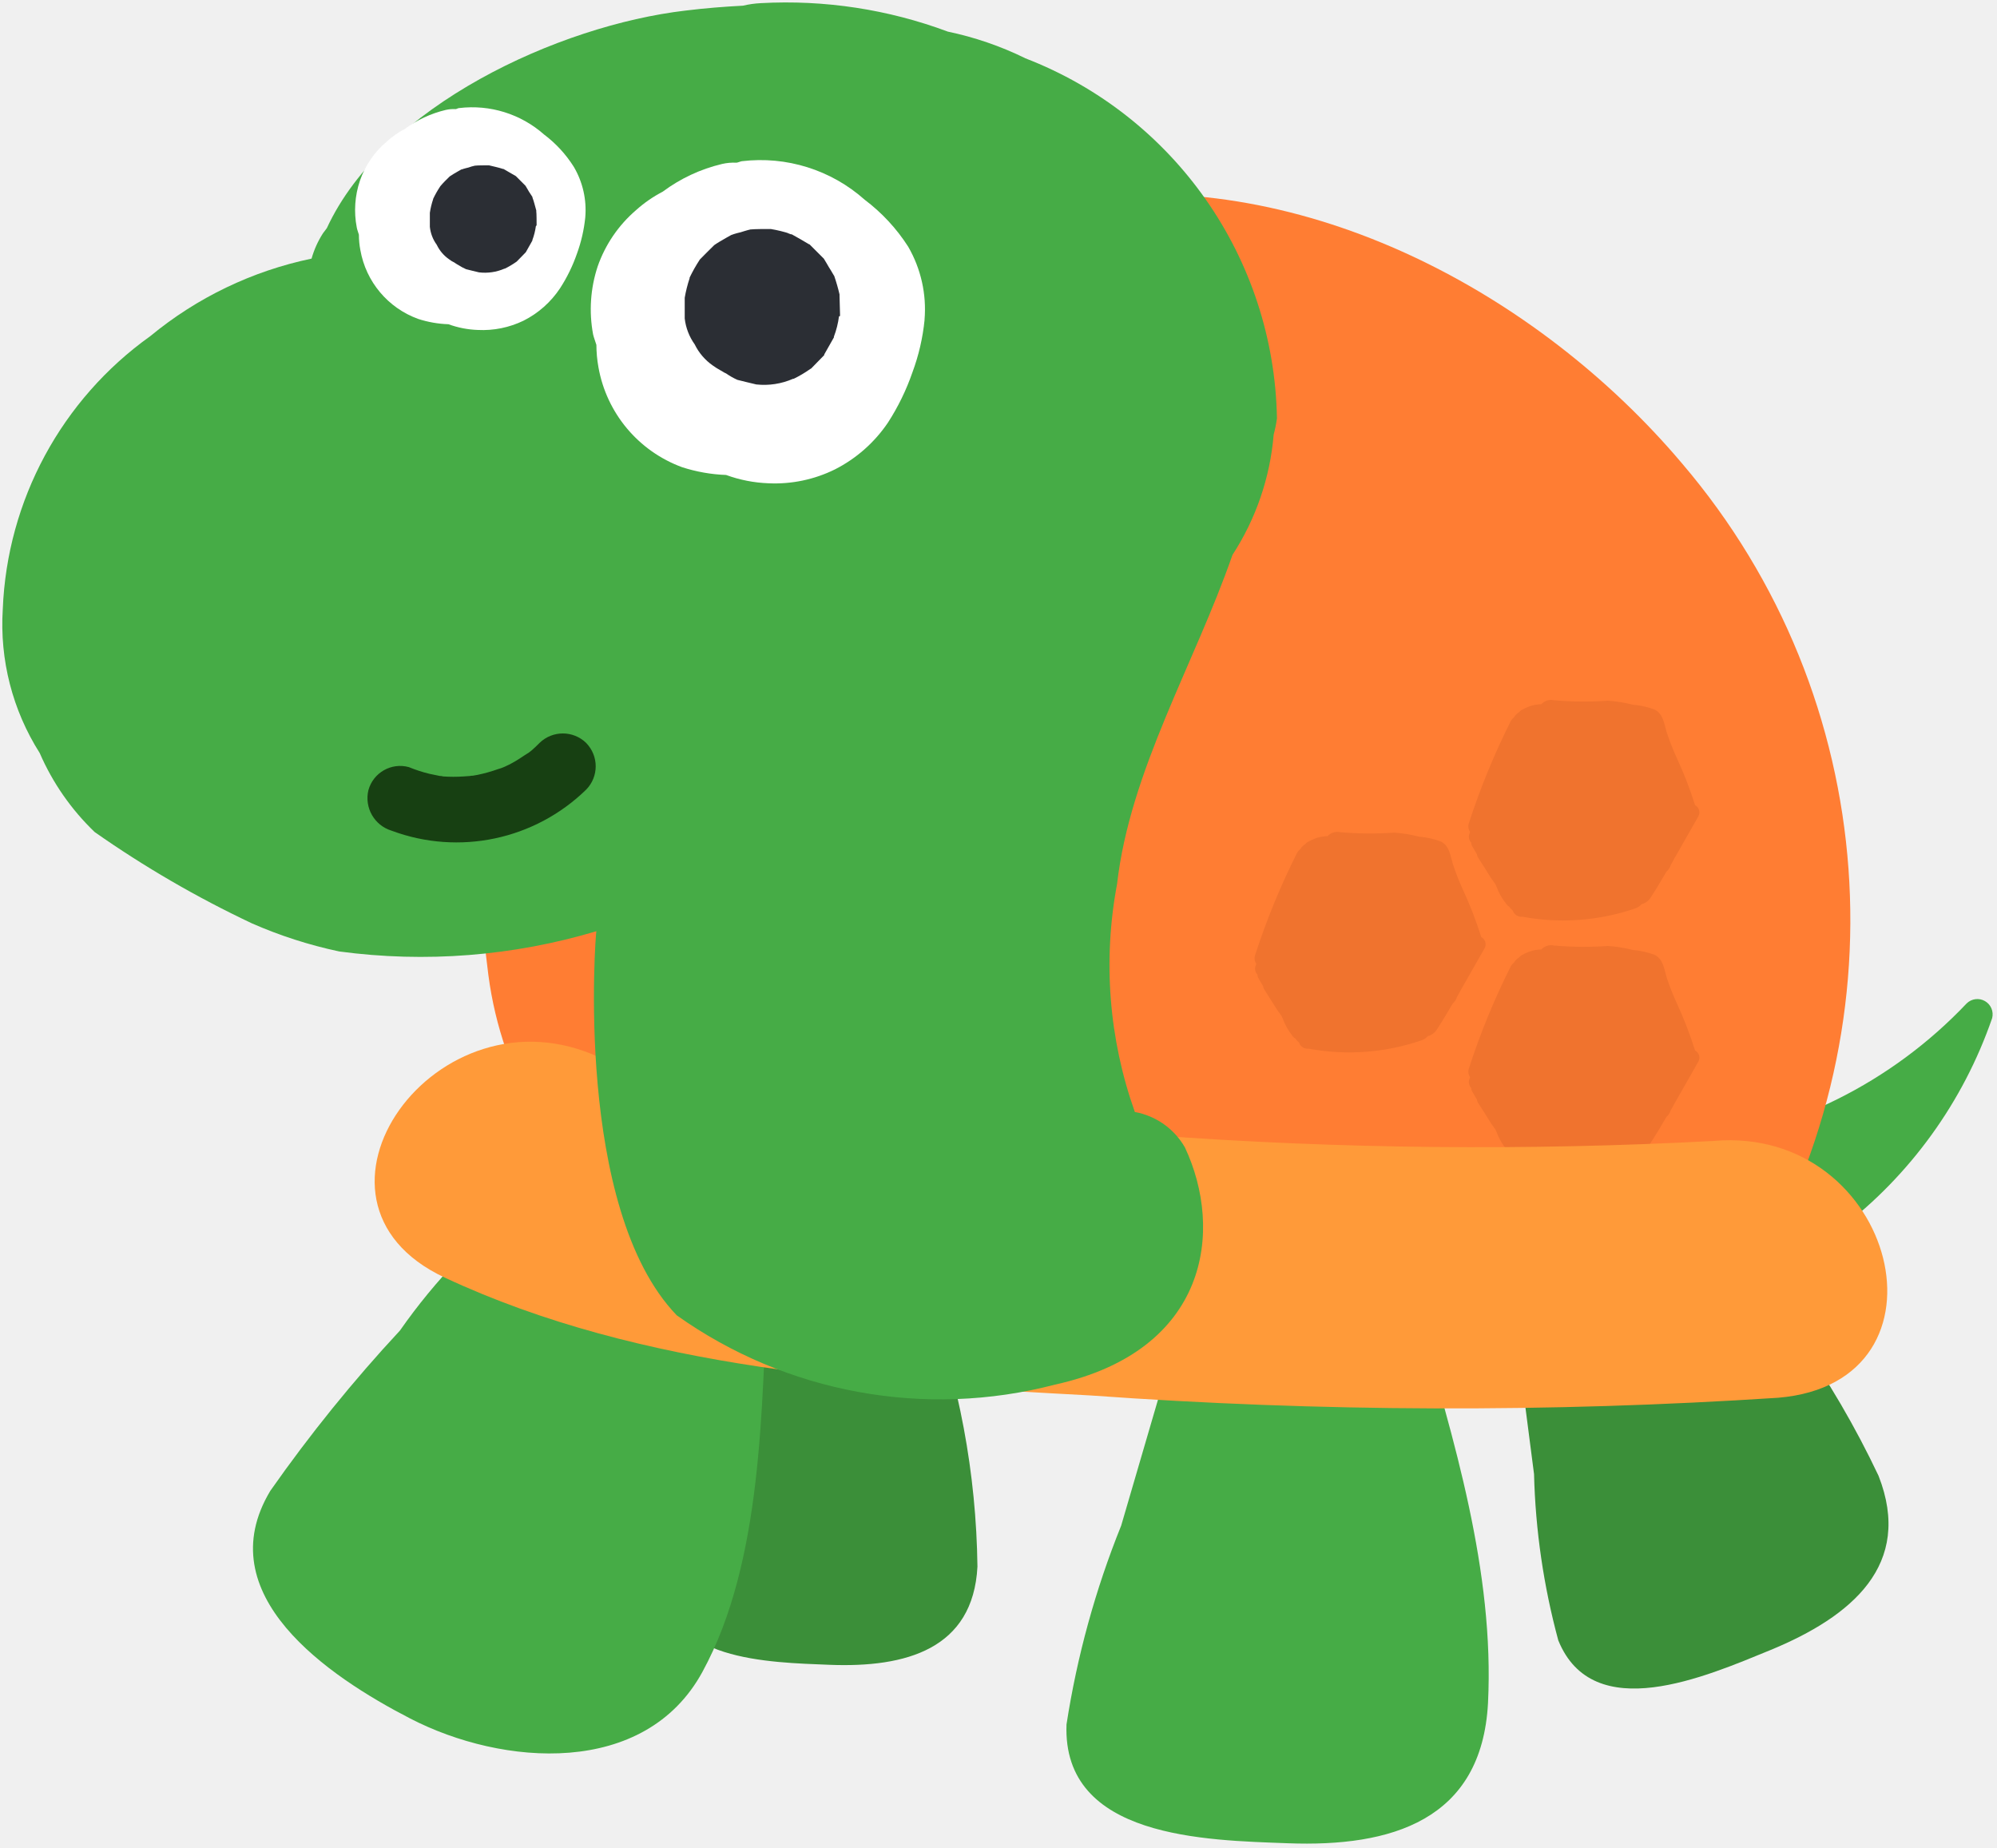
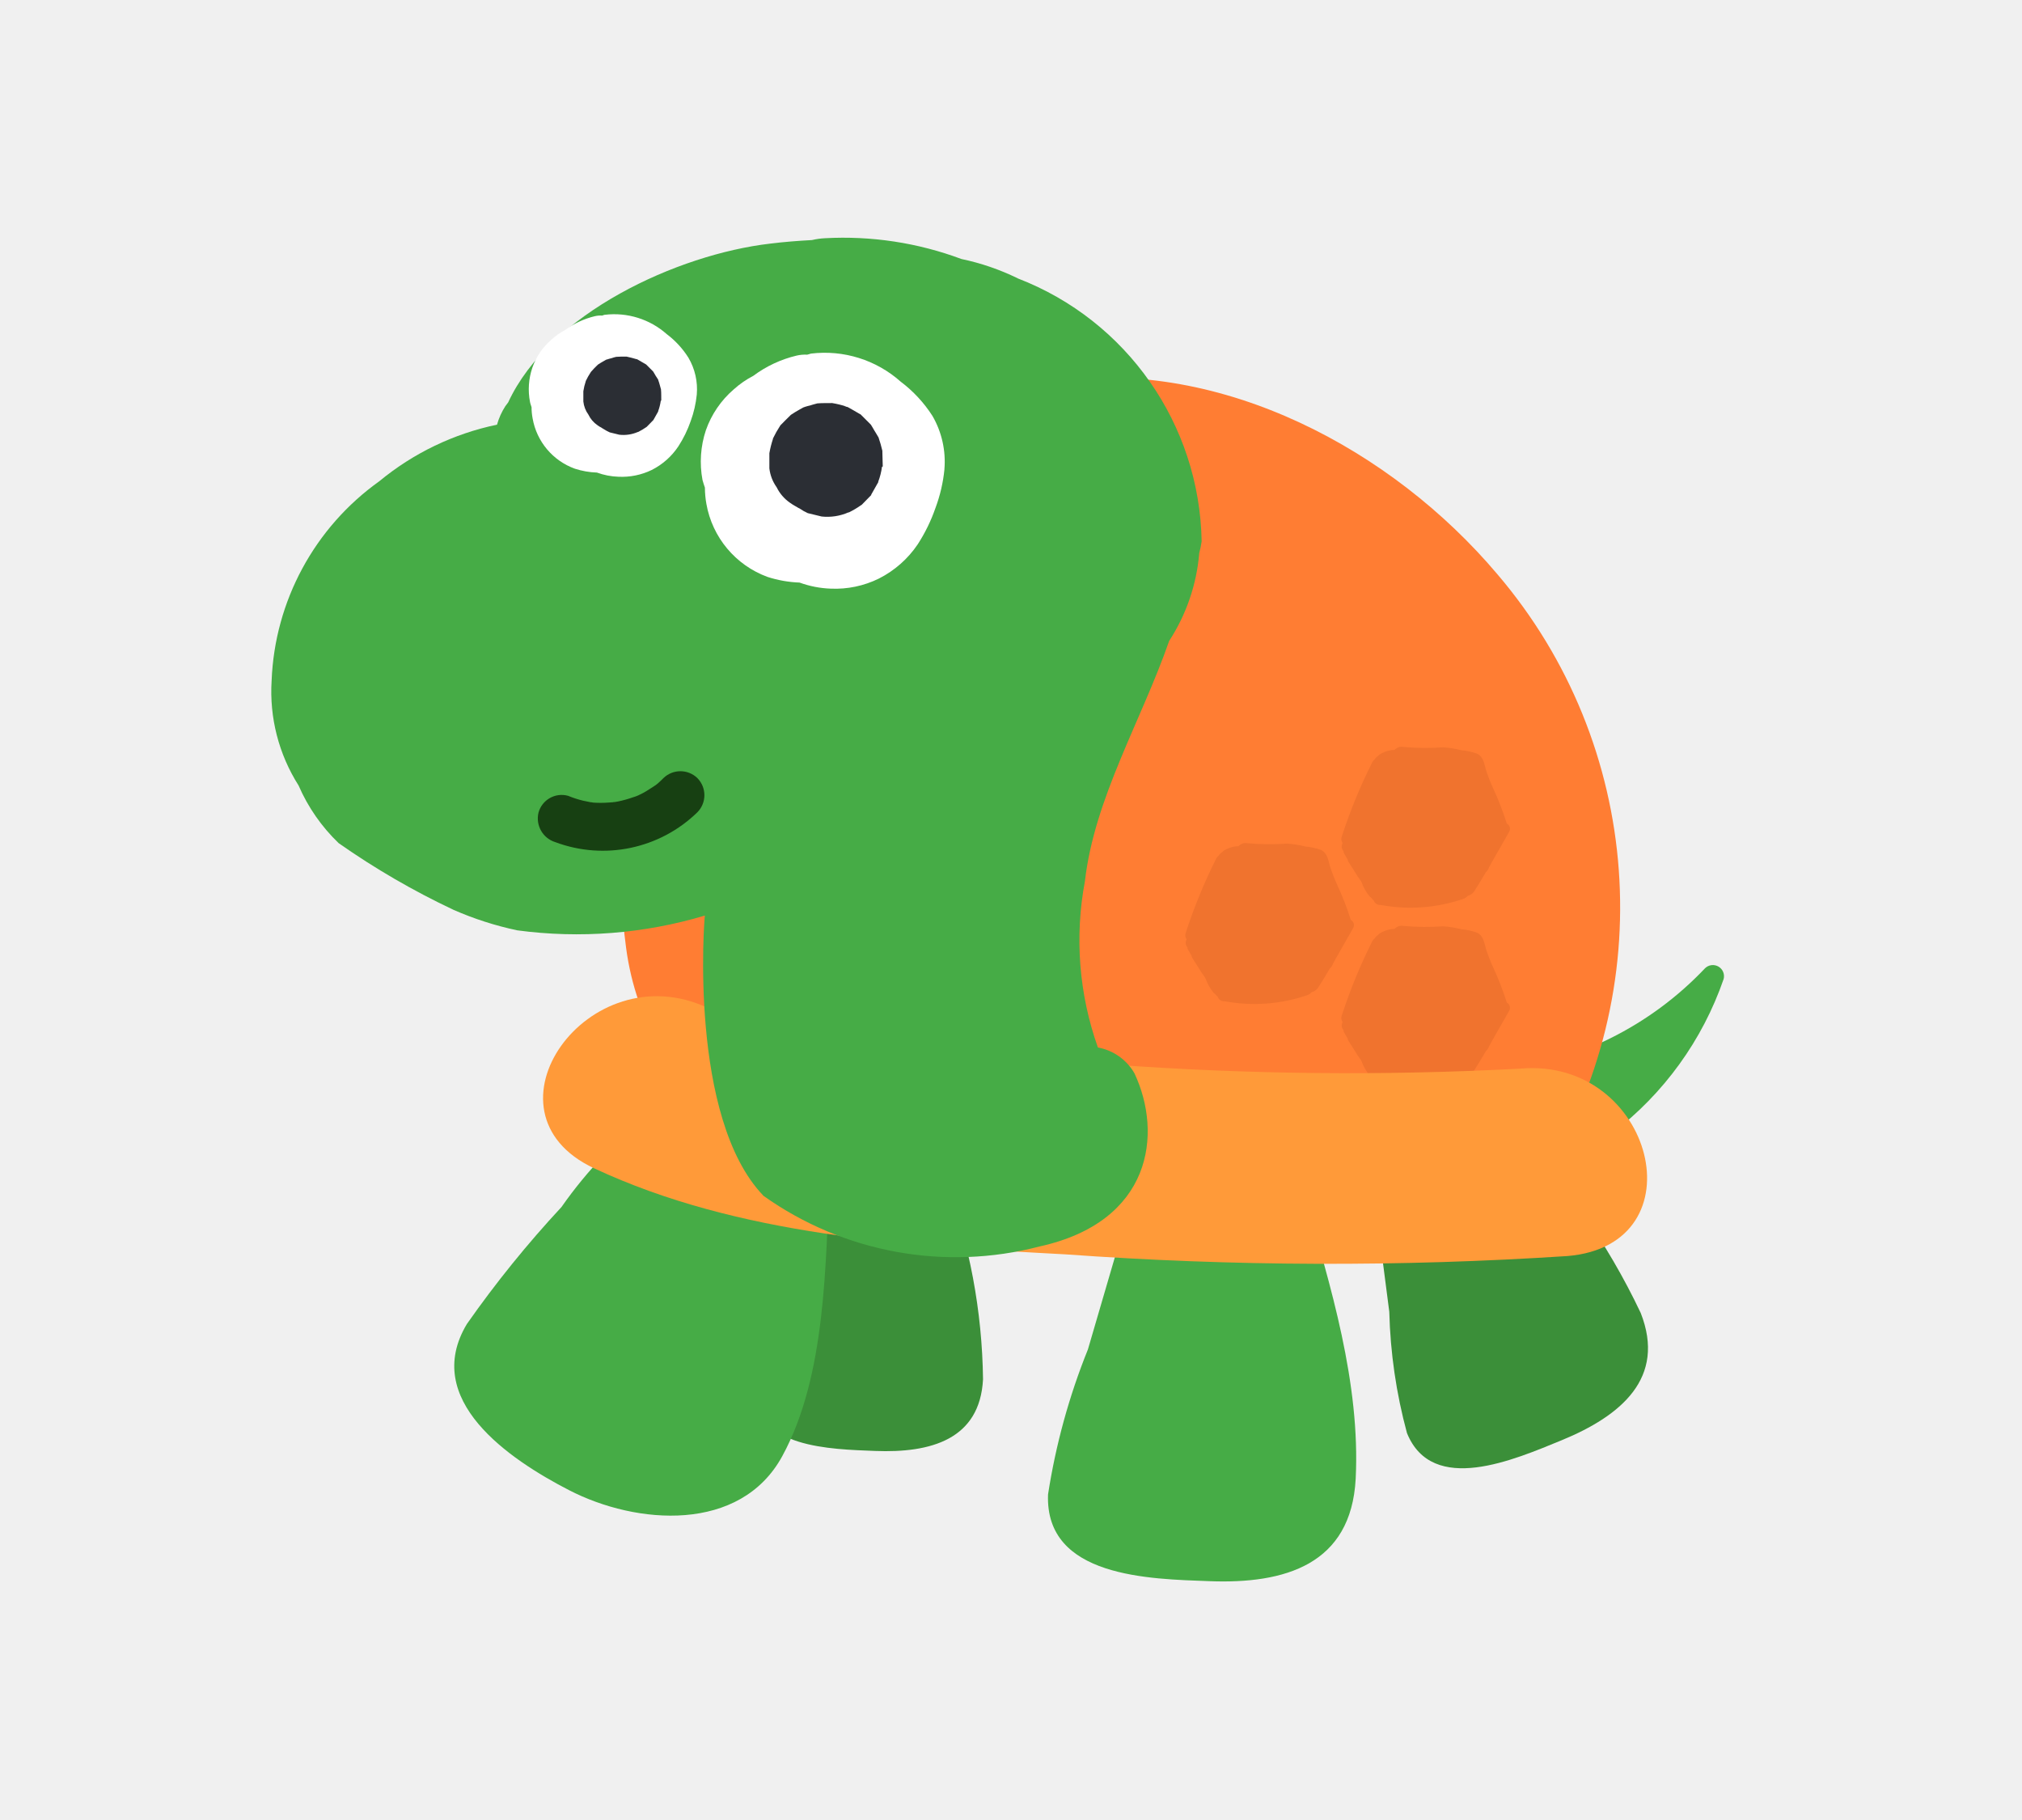
- <svg xmlns="http://www.w3.org/2000/svg" width="43.252" height="40" viewBox="0 0 43.252 40">
+ <svg xmlns="http://www.w3.org/2000/svg" width="60" height="54" viewBox="0 0 60 54">
  <defs>
    <clipPath id="clip-path">
+       <rect id="Retângulo_468" data-name="Retângulo 468" width="60" height="54" transform="translate(462 1316)" fill="none" stroke="#707070" stroke-width="1" opacity="0.4" />
+     </clipPath>
+     <clipPath id="clip-path-2">
      <path id="Caminho_3960" data-name="Caminho 3960" d="M237.681-109.331h43.252v-40H237.681Z" transform="translate(0 0)" fill="none" />
    </clipPath>
  </defs>
-   <g id="alfabeto_t_e002_fim" transform="translate(-237.681 149.331)" clip-path="url(#clip-path)">
-     <g id="Grupo_2760" data-name="Grupo 2760" transform="translate(273.358 -127.695)">
-       <path id="Caminho_3942" data-name="Caminho 3942" d="M3.9.052a9.982,9.982,0,0,1-6.158,3.06c-.016,0-.03.007-.044.009-.053.007-.1.007-.158.009-.011,0-.021,0-.032.009-.073.007-.144.021-.218.025a.343.343,0,0,0-.257.532,1.99,1.99,0,0,0,.33,1.142,2.61,2.61,0,0,0,.259.33.76.76,0,0,0,.321.516.434.434,0,0,0,.119.05,1.172,1.172,0,0,0,.376.25.677.677,0,0,0,.5,0A1.526,1.526,0,0,0-.03,5.706,9.261,9.261,0,0,0,1.149,4.94,9.75,9.75,0,0,0,4.452.371.331.331,0,0,0,3.9.052" transform="translate(3.018 0.04)" fill="#46ac46" />
-     </g>
-     <g id="Grupo_2761" data-name="Grupo 2761" transform="translate(248.073 -145.13)">
-       <path id="Caminho_3943" data-name="Caminho 3943" d="M6.216,14.067c1.463.014,2.924,0,4.388-.041a105.836,105.836,0,0,0,11.94-1.083A15.221,15.221,0,0,0,21.23-5.045c-3.122-3.693-8.154-6.383-13.089-5.732C3.463-10.155-2.085-5.754-3.844-1.366a1.731,1.731,0,0,0-.112.546c-1.023,2.057-.95,4.64-.663,6.862a8.2,8.2,0,0,0,.383,1.617,7.557,7.557,0,0,0,.328,1.287,3.5,3.5,0,0,0,.706,1.17A19.881,19.881,0,0,0,3.7,13.48c.83.232,1.667.422,2.511.587" transform="translate(4.805 10.875)" fill="#ff7d33" />
-     </g>
-     <g id="Grupo_2762" data-name="Grupo 2762" transform="translate(269.484 -128.863)">
-       <path id="Caminho_3944" data-name="Caminho 3944" d="M2.279.119A1.728,1.728,0,0,0,1.8.011a2.962,2.962,0,0,0-.541-.087A7.381,7.381,0,0,1,.089-.086.284.284,0,0,0-.182,0a.889.889,0,0,0-.2.028A.756.756,0,0,0-.471.059.96.96,0,0,0-.618.13.286.286,0,0,0-.666.174.372.372,0,0,0-.76.259s0,.011-.007.016A.456.456,0,0,0-.838.353a15.759,15.759,0,0,0-.911,2.216.211.211,0,0,0,.023.195c0,.009-.007.018-.009.028A.188.188,0,0,0-1.7,3a.17.17,0,0,0,.011.057c.034.067.076.128.112.193a.164.164,0,0,0,.016.057c.1.151.19.3.287.454.032.044.064.092.1.14,0,0,0,0,0,.007s0,0,0,0,.014.018.016.03a1.352,1.352,0,0,0,.227.4.185.185,0,0,0,.055.048A.541.541,0,0,0-.8,4.47a.458.458,0,0,0,.023.048s0,0,0,0l.009.011a.2.2,0,0,0,.177.073,4.816,4.816,0,0,0,2.433-.177.312.312,0,0,0,.147-.094.32.32,0,0,0,.186-.128c.124-.19.241-.383.353-.578a.233.233,0,0,0,.05-.055c.014-.021.021-.039.034-.06l0,0c0-.011.007-.023.011-.032.03-.053.062-.106.087-.158,0,0,.007-.009.009-.014.167-.291.333-.587.5-.878a.176.176,0,0,0-.071-.241,8.812,8.812,0,0,0-.408-1.05A5.1,5.1,0,0,1,2.531.6C2.476.417,2.46.22,2.279.119" transform="translate(1.762 0.092)" fill="#f0732e" />
-     </g>
-     <g id="Grupo_2763" data-name="Grupo 2763" transform="translate(269.484 -134.174)">
-       <path id="Caminho_3945" data-name="Caminho 3945" d="M2.279.119A1.728,1.728,0,0,0,1.8.011a2.962,2.962,0,0,0-.541-.087A7.381,7.381,0,0,1,.089-.086.284.284,0,0,0-.182,0a.889.889,0,0,0-.2.028A.756.756,0,0,0-.471.059.96.96,0,0,0-.618.13.286.286,0,0,0-.666.174.372.372,0,0,0-.76.259s0,.011-.007.016A.456.456,0,0,0-.838.353a15.759,15.759,0,0,0-.911,2.216.211.211,0,0,0,.023.195c0,.009-.007.018-.009.028A.189.189,0,0,0-1.7,3a.17.17,0,0,0,.011.057c.034.067.076.128.112.193a.164.164,0,0,0,.016.057c.1.151.19.3.287.454.032.044.064.092.1.14,0,0,0,0,0,.007s0,0,0,0,.014.018.016.03a1.352,1.352,0,0,0,.227.4.185.185,0,0,0,.055.048A.441.441,0,0,0-.8,4.47a.458.458,0,0,0,.023.048s0,0,0,0a.04.04,0,0,0,.009.011.2.2,0,0,0,.177.073,4.816,4.816,0,0,0,2.433-.177.312.312,0,0,0,.147-.094.32.32,0,0,0,.186-.128c.124-.19.241-.383.353-.578a.233.233,0,0,0,.05-.055c.014-.021.021-.039.034-.06l0,0c0-.011.007-.023.011-.032.03-.053.062-.106.087-.161a.05.05,0,0,0,.009-.011c.167-.291.333-.587.5-.878a.176.176,0,0,0-.071-.241,8.812,8.812,0,0,0-.408-1.05A5.1,5.1,0,0,1,2.531.6C2.476.417,2.46.22,2.279.119" transform="translate(1.762 0.092)" fill="#f0732e" />
-     </g>
-     <g id="Grupo_2764" data-name="Grupo 2764" transform="translate(264.854 -131.317)">
-       <path id="Caminho_3946" data-name="Caminho 3946" d="M2.279.119A1.728,1.728,0,0,0,1.8.011a2.962,2.962,0,0,0-.541-.087A7.381,7.381,0,0,1,.089-.086.284.284,0,0,0-.182,0a.889.889,0,0,0-.2.028A.756.756,0,0,0-.471.059.96.96,0,0,0-.618.13.286.286,0,0,0-.666.174.372.372,0,0,0-.76.259s0,.011-.007.016A.456.456,0,0,0-.838.353a15.759,15.759,0,0,0-.911,2.216.211.211,0,0,0,.023.195c0,.009-.007.018-.009.028A.189.189,0,0,0-1.7,3a.17.17,0,0,0,.011.057c.034.067.076.128.112.193a.164.164,0,0,0,.016.057l.287.454c.032.044.064.092.1.14,0,0,0,0,0,.007s0,0,0,0,.014.018.016.03a1.4,1.4,0,0,0,.225.4.229.229,0,0,0,.057.048A.441.441,0,0,0-.8,4.47a.458.458,0,0,0,.023.048s0,0,0,0l.009.011a.2.2,0,0,0,.177.073,4.816,4.816,0,0,0,2.433-.177.312.312,0,0,0,.147-.094.32.32,0,0,0,.186-.128c.124-.19.241-.383.353-.578a.233.233,0,0,0,.05-.055c.014-.021.023-.039.034-.06l0,0c0-.011.007-.023.011-.032.03-.053.062-.106.087-.158,0,0,.007-.009.009-.014.167-.291.333-.587.5-.878a.176.176,0,0,0-.071-.241,8.812,8.812,0,0,0-.408-1.05A5.1,5.1,0,0,1,2.531.6C2.476.417,2.46.22,2.279.119" transform="translate(1.762 0.092)" fill="#f0732e" />
-     </g>
-     <g id="Grupo_2765" data-name="Grupo 2765" transform="translate(252.115 -122.216)">
-       <path id="Caminho_3947" data-name="Caminho 3947" d="M3.175.505A1.312,1.312,0,0,0,1.265-.224,1.316,1.316,0,0,0-.584.528q-.5,1.586-.989,3.177a13.261,13.261,0,0,0-.881,3.021C-2.529,8.459-.224,8.492,1.081,8.544c1.647.064,3.106-.337,3.2-2.126A17.538,17.538,0,0,0,3.175.505" transform="translate(2.455 0.391)" fill="#3b8f39" />
-     </g>
-     <g id="Grupo_2766" data-name="Grupo 2766" transform="translate(243.16 -124.134)">
-       <path id="Caminho_3948" data-name="Caminho 3948" d="M5.632.537s0,0,0-.009S5.609.493,5.6.475A1.8,1.8,0,0,0,3.579-.349,2.61,2.61,0,0,0,2.806.06,1.588,1.588,0,0,0,1.6.321,12.852,12.852,0,0,0-1.171,3.2a32.513,32.513,0,0,0-2.807,3.47c-1.353,2.25,1.25,4.014,3.03,4.931,2,1.034,5.083,1.275,6.328-1.009C6.692,8.19,6.662,4.828,6.79,2.172A1.5,1.5,0,0,0,5.632.537" transform="translate(4.354 0.415)" fill="#46ac46" />
-     </g>
-     <g id="Grupo_2767" data-name="Grupo 2767" transform="translate(260.778 -122.136)">
-       <path id="Caminho_3949" data-name="Caminho 3949" d="M4.288.716A1.749,1.749,0,0,0,1.7-.314,1.759,1.759,0,0,0-.806.762Q-1.47,3.026-2.129,5.287A19.452,19.452,0,0,0-3.313,9.592c-.094,2.47,3.028,2.507,4.794,2.573,2.234.085,4.2-.491,4.335-3.037C5.958,6.292,5.075,3.4,4.288.716" transform="translate(3.315 0.554)" fill="#46ac46" />
-     </g>
-     <g id="Grupo_2768" data-name="Grupo 2768" transform="translate(270.399 -123.552)">
-       <path id="Caminho_3950" data-name="Caminho 3950" d="M2.231.28A1.52,1.52,0,0,0-.129.431,1.526,1.526,0,0,0-1.711,2.113q.248,1.906.493,3.812a15.222,15.222,0,0,0,.525,3.6c.755,1.858,3.193.784,4.589.213C5.66,9.012,7,7.89,6.243,5.961A20.229,20.229,0,0,0,2.231.28" transform="translate(1.725 0.216)" fill="#3b8f39" />
-     </g>
-     <g id="Grupo_2769" data-name="Grupo 2769" transform="translate(245.795 -126.774)">
-       <path id="Caminho_3951" data-name="Caminho 3951" d="M16.361,1.212A96.144,96.144,0,0,1,4.223,1.09C.471.925-4.339,1.017-7.761-.589-11.306-2.252-14.7,2.5-11.132,4.17c4.278,2,9.264,2.3,13.984,2.553a108.763,108.763,0,0,0,14.9.05c3.966-.333,2.55-5.894-1.39-5.562" transform="translate(12.648 0.937)" fill="#ff9a39" />
-     </g>
-     <g id="Grupo_2770" data-name="Grupo 2770" transform="translate(237.734 -149.275)">
-       <path id="Caminho_3952" data-name="Caminho 3952" d="M12.489.677A7.112,7.112,0,0,0,10.823.106a10.017,10.017,0,0,0-4.05-.617,2.1,2.1,0,0,0-.388.055c-.4.021-.817.053-1.245.106C2.4-.029-1.4,1.709-2.628,4.361c-.025.039-.057.071-.083.11a2.034,2.034,0,0,0-.248.55A8.071,8.071,0,0,0-6.452,6.7a7.635,7.635,0,0,0-3.195,5.915,5.2,5.2,0,0,0,.8,3.112,5.285,5.285,0,0,0,1.19,1.711A23.073,23.073,0,0,0-4.25,19.416a9.724,9.724,0,0,0,1.89.608,13.278,13.278,0,0,0,5.569-.438c-.016.062-.489,6,1.741,8.317a9.852,9.852,0,0,0,8.195,1.5c3.328-.734,3.654-3.342,2.812-5.135a1.575,1.575,0,0,0-1.085-.768,9.483,9.483,0,0,1-.385-4.936c.28-2.456,1.677-4.764,2.5-7.128a5.624,5.624,0,0,0,.892-2.606,2.677,2.677,0,0,0,.071-.349,8.518,8.518,0,0,0-5.456-7.8" transform="translate(9.654 0.523)" fill="#46ac46" />
-     </g>
-     <g id="Grupo_2771" data-name="Grupo 2771" transform="translate(250.474 -145.881)">
-       <path id="Caminho_3953" data-name="Caminho 3953" d="M4.078,1.959A2.706,2.706,0,0,0,3.723.375a3.914,3.914,0,0,0-.94-1.014A3.391,3.391,0,0,0,.12-1.474c-.037.007-.073.025-.112.032a1.138,1.138,0,0,0-.317.028,3.5,3.5,0,0,0-1.284.6,2.775,2.775,0,0,0-.578.4A2.837,2.837,0,0,0-3,.8,2.954,2.954,0,0,0-3.1,2.278c.018.076.048.149.071.225a2.786,2.786,0,0,0,.044.482A2.831,2.831,0,0,0-1.172,5.152,3.514,3.514,0,0,0-.22,5.32,3,3,0,0,0,.7,5.5,2.936,2.936,0,0,0,2.136,5.2,3.052,3.052,0,0,0,3.285,4.187,5.022,5.022,0,0,0,3.815,3.1a4.549,4.549,0,0,0,.264-1.14" transform="translate(3.153 1.515)" fill="#fff" />
-     </g>
-     <g id="Grupo_2772" data-name="Grupo 2772" transform="translate(256.305 -145.411)">
-       <path id="Caminho_3954" data-name="Caminho 3954" d="M0,0H.016a0,0,0,0,0,0,0C.1,0,.128,0,0,0" fill="#2b2e34" />
-     </g>
-     <g id="Grupo_2773" data-name="Grupo 2773" transform="translate(252.508 -144.372)">
-       <path id="Caminho_3955" data-name="Caminho 3955" d="M1.9,1.062s0-.011,0-.016V1.037C1.9,1,1.891.665,1.889.629v0a.177.177,0,0,0,0-.034,4.149,4.149,0,0,0-.115-.4A.132.132,0,0,0,1.76.174C1.728.115,1.666.018,1.655,0s-.069-.122-.106-.179c0,0-.007-.007-.011-.011l0,0L1.244-.484h0L1.235-.491s0,0-.007,0,0,0,0,0C1.2-.511.877-.695.854-.706a.025.025,0,0,0-.016,0A2.326,2.326,0,0,0,.411-.819l.408.1A2.988,2.988,0,0,0,.4-.821c-.119,0-.351,0-.429.009H-.038C-.1-.8-.261-.748-.247-.752c-.007,0-.144.034-.206.06l-.014.007c.128-.071-.252.135-.358.213,0,0-.009.007-.011.011-.1.1-.2.195-.3.3,0,0-.007.009-.009.014a3.405,3.405,0,0,0-.213.378.033.033,0,0,0,0,.014,2.911,2.911,0,0,0-.106.422.034.034,0,0,1,0,.016V.693c0,.067,0,.135,0,.2s0,.138,0,.206a.05.05,0,0,0,0,.018,1.2,1.2,0,0,0,.216.56,1.2,1.2,0,0,0,.394.459,1.645,1.645,0,0,0,.158.1c.018.011.037.018.053.03a.4.4,0,0,0,.076.041,1.479,1.479,0,0,0,.243.138c.138.034.275.069.411.1a1.566,1.566,0,0,0,.794-.122.033.033,0,0,0,.014,0,2.565,2.565,0,0,0,.36-.213A.05.05,0,0,1,1.274,2.2l.284-.291s0,0,0,0a0,0,0,0,1,0,0s0,0,0-.007,0,0,0-.007,0,0,0,0,.2-.356.209-.369a.146.146,0,0,0,0-.016,1.917,1.917,0,0,0,.11-.438" transform="translate(1.467 0.821)" fill="#2b2e34" />
-     </g>
-     <g id="Grupo_2774" data-name="Grupo 2774" transform="translate(245.373 -147.019)">
-       <path id="Caminho_3956" data-name="Caminho 3956" d="M2.811,1.351A1.843,1.843,0,0,0,2.563.257a2.626,2.626,0,0,0-.644-.7A2.349,2.349,0,0,0,.081-1.016c-.025,0-.048.018-.076.023a.772.772,0,0,0-.218.018A2.451,2.451,0,0,0-1.1-.562a1.819,1.819,0,0,0-.4.282,1.923,1.923,0,0,0-.569.835,1.979,1.979,0,0,0-.069,1.014c.009.053.032.106.046.156a1.8,1.8,0,0,0,.032.335A1.943,1.943,0,0,0-.808,3.55a2.374,2.374,0,0,0,.656.115,2.055,2.055,0,0,0,.638.124,2.034,2.034,0,0,0,.986-.2,2.059,2.059,0,0,0,.791-.7,3.444,3.444,0,0,0,.367-.75,3.236,3.236,0,0,0,.181-.787" transform="translate(2.173 1.044)" fill="#fff" />
-     </g>
-     <g id="Grupo_2775" data-name="Grupo 2775" transform="translate(248.42 -145.464)">
-       <path id="Caminho_3957" data-name="Caminho 3957" d="M0,0H.011Z" fill="#2b2e34" />
-     </g>
-     <g id="Grupo_2776" data-name="Grupo 2776" transform="translate(246.984 -145.751)">
-       <path id="Caminho_3958" data-name="Caminho 3958" d="M1.308.732V.714c0-.023,0-.255-.007-.28v0a.078.078,0,0,0,0-.023C1.273.317,1.253.221,1.218.131a.018.018,0,0,1,0-.011C1.193.081,1.15.014,1.14,0s-.046-.085-.073-.124a.018.018,0,0,0-.009-.009h0l-.2-.2s0,0,0,0,0,0,0,0h0C.828-.353.6-.479.59-.488a.018.018,0,0,1-.011,0,1.98,1.98,0,0,0-.3-.071c.094.023.188.048.282.069A2.653,2.653,0,0,0,.276-.566c-.083,0-.243,0-.3.007H-.027a1.031,1.031,0,0,0-.142.041s-.1.023-.144.041l-.007,0c.085-.048-.174.094-.248.147a.032.032,0,0,1-.009.007c-.069.067-.138.135-.2.209L-.786-.1A2.133,2.133,0,0,0-.933.161s0,0,0,.007a1.709,1.709,0,0,0-.071.294s0,.007,0,.009v0c0,.05,0,.1,0,.144s0,.094,0,.142c0,0,0,.007,0,.009a.8.8,0,0,0,.149.388.8.8,0,0,0,.271.317.541.541,0,0,0,.11.067c.009.009.023.014.034.023s.034.021.05.03a1.212,1.212,0,0,0,.17.092c.094.023.188.048.282.069a1.066,1.066,0,0,0,.548-.08s.007,0,.009,0A1.9,1.9,0,0,0,.87,1.523a.032.032,0,0,0,.009-.007l.195-.2,0,0,0,0a.008.008,0,0,0,0,0s0,0,0,0,0,0,0,0,.138-.243.142-.252,0-.007,0-.011a1.394,1.394,0,0,0,.076-.3" transform="translate(1.011 0.566)" fill="#2b2e34" />
-     </g>
-     <g id="Grupo_2777" data-name="Grupo 2777" transform="translate(245.639 -133.449)">
-       <path id="Caminho_3959" data-name="Caminho 3959" d="M2.671.115a.724.724,0,0,0-1.007,0c-.055.055-.11.11-.17.161L1.433.324C1.309.4,1.19.489,1.057.558,1.02.578.979.6.942.615L.921.626S.885.643.871.647a.716.716,0,0,1-.1.034A3.38,3.38,0,0,1,.32.808C.288.815.252.821.217.826c-.009,0-.044,0-.062.007H.148C.1.837.064.84.018.842a3.169,3.169,0,0,1-.443,0C-.45.835-.473.831-.5.831-.574.815-.65.8-.723.785A3.052,3.052,0,0,1-1.168.64a.713.713,0,0,0-.876.5.737.737,0,0,0,.5.876,4.021,4.021,0,0,0,4.218-.89.721.721,0,0,0,0-1.007" transform="translate(2.065 0.089)" fill="#174012" />
+   <g id="alfabeto_t_e002_fim" transform="translate(-462 -1316)" clip-path="url(#clip-path)">
+     <g id="alfabeto_t_e002_fim-2" data-name="alfabeto_t_e002_fim" transform="translate(232.319 1472.331)" clip-path="url(#clip-path-2)">
+       <g id="Grupo_2760" data-name="Grupo 2760" transform="translate(273.358 -127.695)">
+         <path id="Caminho_3942" data-name="Caminho 3942" d="M3.9.052a9.982,9.982,0,0,1-6.158,3.06c-.016,0-.03.007-.044.009-.053.007-.1.007-.158.009-.011,0-.021,0-.032.009-.073.007-.144.021-.218.025a.343.343,0,0,0-.257.532,1.99,1.99,0,0,0,.33,1.142,2.61,2.61,0,0,0,.259.33.76.76,0,0,0,.321.516.434.434,0,0,0,.119.05,1.172,1.172,0,0,0,.376.25.677.677,0,0,0,.5,0A1.526,1.526,0,0,0-.03,5.706,9.261,9.261,0,0,0,1.149,4.94,9.75,9.75,0,0,0,4.452.371.331.331,0,0,0,3.9.052" transform="translate(3.018 0.04)" fill="#46ac46" />
+       </g>
+       <g id="Grupo_2761" data-name="Grupo 2761" transform="translate(248.073 -145.13)">
+         <path id="Caminho_3943" data-name="Caminho 3943" d="M6.216,14.067c1.463.014,2.924,0,4.388-.041a105.836,105.836,0,0,0,11.94-1.083A15.221,15.221,0,0,0,21.23-5.045c-3.122-3.693-8.154-6.383-13.089-5.732C3.463-10.155-2.085-5.754-3.844-1.366a1.731,1.731,0,0,0-.112.546c-1.023,2.057-.95,4.64-.663,6.862a8.2,8.2,0,0,0,.383,1.617,7.557,7.557,0,0,0,.328,1.287,3.5,3.5,0,0,0,.706,1.17A19.881,19.881,0,0,0,3.7,13.48c.83.232,1.667.422,2.511.587" transform="translate(4.805 10.875)" fill="#ff7d33" />
+       </g>
+       <g id="Grupo_2762" data-name="Grupo 2762" transform="translate(269.484 -128.863)">
+         <path id="Caminho_3944" data-name="Caminho 3944" d="M2.279.119A1.728,1.728,0,0,0,1.8.011a2.962,2.962,0,0,0-.541-.087A7.381,7.381,0,0,1,.089-.086.284.284,0,0,0-.182,0a.889.889,0,0,0-.2.028A.756.756,0,0,0-.471.059.96.96,0,0,0-.618.13.286.286,0,0,0-.666.174.372.372,0,0,0-.76.259s0,.011-.007.016A.456.456,0,0,0-.838.353a15.759,15.759,0,0,0-.911,2.216.211.211,0,0,0,.023.195c0,.009-.007.018-.009.028A.188.188,0,0,0-1.7,3a.17.17,0,0,0,.011.057c.034.067.076.128.112.193a.164.164,0,0,0,.016.057c.1.151.19.3.287.454.032.044.064.092.1.14,0,0,0,0,0,.007s0,0,0,0,.014.018.016.03a1.352,1.352,0,0,0,.227.4.185.185,0,0,0,.055.048A.541.541,0,0,0-.8,4.47a.458.458,0,0,0,.023.048s0,0,0,0l.009.011a.2.2,0,0,0,.177.073,4.816,4.816,0,0,0,2.433-.177.312.312,0,0,0,.147-.094.32.32,0,0,0,.186-.128c.124-.19.241-.383.353-.578a.233.233,0,0,0,.05-.055c.014-.021.021-.039.034-.06l0,0c0-.011.007-.023.011-.032.03-.053.062-.106.087-.158,0,0,.007-.009.009-.014.167-.291.333-.587.5-.878a.176.176,0,0,0-.071-.241,8.812,8.812,0,0,0-.408-1.05A5.1,5.1,0,0,1,2.531.6C2.476.417,2.46.22,2.279.119" transform="translate(1.762 0.092)" fill="#f0732e" />
+       </g>
+       <g id="Grupo_2763" data-name="Grupo 2763" transform="translate(269.484 -134.174)">
+         <path id="Caminho_3945" data-name="Caminho 3945" d="M2.279.119A1.728,1.728,0,0,0,1.8.011a2.962,2.962,0,0,0-.541-.087A7.381,7.381,0,0,1,.089-.086.284.284,0,0,0-.182,0a.889.889,0,0,0-.2.028A.756.756,0,0,0-.471.059.96.96,0,0,0-.618.13.286.286,0,0,0-.666.174.372.372,0,0,0-.76.259s0,.011-.007.016A.456.456,0,0,0-.838.353a15.759,15.759,0,0,0-.911,2.216.211.211,0,0,0,.023.195c0,.009-.007.018-.009.028A.189.189,0,0,0-1.7,3a.17.17,0,0,0,.011.057c.034.067.076.128.112.193a.164.164,0,0,0,.016.057c.1.151.19.3.287.454.032.044.064.092.1.14,0,0,0,0,0,.007s0,0,0,0,.014.018.016.03a1.352,1.352,0,0,0,.227.4.185.185,0,0,0,.055.048A.441.441,0,0,0-.8,4.47a.458.458,0,0,0,.023.048s0,0,0,0a.04.04,0,0,0,.009.011.2.2,0,0,0,.177.073,4.816,4.816,0,0,0,2.433-.177.312.312,0,0,0,.147-.094.32.32,0,0,0,.186-.128c.124-.19.241-.383.353-.578a.233.233,0,0,0,.05-.055c.014-.021.021-.039.034-.06l0,0c0-.011.007-.023.011-.032.03-.053.062-.106.087-.161a.05.05,0,0,0,.009-.011c.167-.291.333-.587.5-.878a.176.176,0,0,0-.071-.241,8.812,8.812,0,0,0-.408-1.05A5.1,5.1,0,0,1,2.531.6C2.476.417,2.46.22,2.279.119" transform="translate(1.762 0.092)" fill="#f0732e" />
+       </g>
+       <g id="Grupo_2764" data-name="Grupo 2764" transform="translate(264.854 -131.317)">
+         <path id="Caminho_3946" data-name="Caminho 3946" d="M2.279.119A1.728,1.728,0,0,0,1.8.011a2.962,2.962,0,0,0-.541-.087A7.381,7.381,0,0,1,.089-.086.284.284,0,0,0-.182,0a.889.889,0,0,0-.2.028A.756.756,0,0,0-.471.059.96.96,0,0,0-.618.13.286.286,0,0,0-.666.174.372.372,0,0,0-.76.259s0,.011-.007.016A.456.456,0,0,0-.838.353a15.759,15.759,0,0,0-.911,2.216.211.211,0,0,0,.023.195c0,.009-.007.018-.009.028A.189.189,0,0,0-1.7,3a.17.17,0,0,0,.011.057c.034.067.076.128.112.193a.164.164,0,0,0,.016.057l.287.454c.032.044.064.092.1.14,0,0,0,0,0,.007s0,0,0,0,.014.018.016.03a1.4,1.4,0,0,0,.225.4.229.229,0,0,0,.057.048A.441.441,0,0,0-.8,4.47a.458.458,0,0,0,.023.048s0,0,0,0l.009.011a.2.2,0,0,0,.177.073,4.816,4.816,0,0,0,2.433-.177.312.312,0,0,0,.147-.094.32.32,0,0,0,.186-.128c.124-.19.241-.383.353-.578a.233.233,0,0,0,.05-.055c.014-.021.023-.039.034-.06l0,0c0-.011.007-.023.011-.032.03-.053.062-.106.087-.158,0,0,.007-.009.009-.014.167-.291.333-.587.5-.878a.176.176,0,0,0-.071-.241,8.812,8.812,0,0,0-.408-1.05A5.1,5.1,0,0,1,2.531.6C2.476.417,2.46.22,2.279.119" transform="translate(1.762 0.092)" fill="#f0732e" />
+       </g>
+       <g id="Grupo_2765" data-name="Grupo 2765" transform="translate(252.115 -122.216)">
+         <path id="Caminho_3947" data-name="Caminho 3947" d="M3.175.505A1.312,1.312,0,0,0,1.265-.224,1.316,1.316,0,0,0-.584.528q-.5,1.586-.989,3.177a13.261,13.261,0,0,0-.881,3.021C-2.529,8.459-.224,8.492,1.081,8.544c1.647.064,3.106-.337,3.2-2.126A17.538,17.538,0,0,0,3.175.505" transform="translate(2.455 0.391)" fill="#3b8f39" />
+       </g>
+       <g id="Grupo_2766" data-name="Grupo 2766" transform="translate(243.16 -124.134)">
+         <path id="Caminho_3948" data-name="Caminho 3948" d="M5.632.537s0,0,0-.009S5.609.493,5.6.475A1.8,1.8,0,0,0,3.579-.349,2.61,2.61,0,0,0,2.806.06,1.588,1.588,0,0,0,1.6.321,12.852,12.852,0,0,0-1.171,3.2a32.513,32.513,0,0,0-2.807,3.47c-1.353,2.25,1.25,4.014,3.03,4.931,2,1.034,5.083,1.275,6.328-1.009C6.692,8.19,6.662,4.828,6.79,2.172A1.5,1.5,0,0,0,5.632.537" transform="translate(4.354 0.415)" fill="#46ac46" />
+       </g>
+       <g id="Grupo_2767" data-name="Grupo 2767" transform="translate(260.778 -122.136)">
+         <path id="Caminho_3949" data-name="Caminho 3949" d="M4.288.716A1.749,1.749,0,0,0,1.7-.314,1.759,1.759,0,0,0-.806.762Q-1.47,3.026-2.129,5.287A19.452,19.452,0,0,0-3.313,9.592c-.094,2.47,3.028,2.507,4.794,2.573,2.234.085,4.2-.491,4.335-3.037C5.958,6.292,5.075,3.4,4.288.716" transform="translate(3.315 0.554)" fill="#46ac46" />
+       </g>
+       <g id="Grupo_2768" data-name="Grupo 2768" transform="translate(270.399 -123.552)">
+         <path id="Caminho_3950" data-name="Caminho 3950" d="M2.231.28A1.52,1.52,0,0,0-.129.431,1.526,1.526,0,0,0-1.711,2.113q.248,1.906.493,3.812a15.222,15.222,0,0,0,.525,3.6c.755,1.858,3.193.784,4.589.213C5.66,9.012,7,7.89,6.243,5.961A20.229,20.229,0,0,0,2.231.28" transform="translate(1.725 0.216)" fill="#3b8f39" />
+       </g>
+       <g id="Grupo_2769" data-name="Grupo 2769" transform="translate(245.795 -126.774)">
+         <path id="Caminho_3951" data-name="Caminho 3951" d="M16.361,1.212A96.144,96.144,0,0,1,4.223,1.09C.471.925-4.339,1.017-7.761-.589-11.306-2.252-14.7,2.5-11.132,4.17c4.278,2,9.264,2.3,13.984,2.553a108.763,108.763,0,0,0,14.9.05c3.966-.333,2.55-5.894-1.39-5.562" transform="translate(12.648 0.937)" fill="#ff9a39" />
+       </g>
+       <g id="Grupo_2770" data-name="Grupo 2770" transform="translate(237.734 -149.275)">
+         <path id="Caminho_3952" data-name="Caminho 3952" d="M12.489.677A7.112,7.112,0,0,0,10.823.106a10.017,10.017,0,0,0-4.05-.617,2.1,2.1,0,0,0-.388.055c-.4.021-.817.053-1.245.106C2.4-.029-1.4,1.709-2.628,4.361c-.025.039-.057.071-.083.11a2.034,2.034,0,0,0-.248.55A8.071,8.071,0,0,0-6.452,6.7a7.635,7.635,0,0,0-3.195,5.915,5.2,5.2,0,0,0,.8,3.112,5.285,5.285,0,0,0,1.19,1.711A23.073,23.073,0,0,0-4.25,19.416a9.724,9.724,0,0,0,1.89.608,13.278,13.278,0,0,0,5.569-.438c-.016.062-.489,6,1.741,8.317a9.852,9.852,0,0,0,8.195,1.5c3.328-.734,3.654-3.342,2.812-5.135a1.575,1.575,0,0,0-1.085-.768,9.483,9.483,0,0,1-.385-4.936c.28-2.456,1.677-4.764,2.5-7.128a5.624,5.624,0,0,0,.892-2.606,2.677,2.677,0,0,0,.071-.349,8.518,8.518,0,0,0-5.456-7.8" transform="translate(9.654 0.523)" fill="#46ac46" />
+       </g>
+       <g id="Grupo_2771" data-name="Grupo 2771" transform="translate(250.474 -145.881)">
+         <path id="Caminho_3953" data-name="Caminho 3953" d="M4.078,1.959A2.706,2.706,0,0,0,3.723.375a3.914,3.914,0,0,0-.94-1.014A3.391,3.391,0,0,0,.12-1.474c-.037.007-.073.025-.112.032a1.138,1.138,0,0,0-.317.028,3.5,3.5,0,0,0-1.284.6,2.775,2.775,0,0,0-.578.4A2.837,2.837,0,0,0-3,.8,2.954,2.954,0,0,0-3.1,2.278c.018.076.048.149.071.225a2.786,2.786,0,0,0,.044.482A2.831,2.831,0,0,0-1.172,5.152,3.514,3.514,0,0,0-.22,5.32,3,3,0,0,0,.7,5.5,2.936,2.936,0,0,0,2.136,5.2,3.052,3.052,0,0,0,3.285,4.187,5.022,5.022,0,0,0,3.815,3.1a4.549,4.549,0,0,0,.264-1.14" transform="translate(3.153 1.515)" fill="#fff" />
+       </g>
+       <g id="Grupo_2772" data-name="Grupo 2772" transform="translate(256.305 -145.411)">
+         <path id="Caminho_3954" data-name="Caminho 3954" d="M0,0H.016a0,0,0,0,0,0,0C.1,0,.128,0,0,0" fill="#2b2e34" />
+       </g>
+       <g id="Grupo_2773" data-name="Grupo 2773" transform="translate(252.508 -144.372)">
+         <path id="Caminho_3955" data-name="Caminho 3955" d="M1.9,1.062s0-.011,0-.016V1.037C1.9,1,1.891.665,1.889.629v0a.177.177,0,0,0,0-.034,4.149,4.149,0,0,0-.115-.4A.132.132,0,0,0,1.76.174C1.728.115,1.666.018,1.655,0s-.069-.122-.106-.179c0,0-.007-.007-.011-.011l0,0L1.244-.484h0L1.235-.491s0,0-.007,0,0,0,0,0C1.2-.511.877-.695.854-.706a.025.025,0,0,0-.016,0A2.326,2.326,0,0,0,.411-.819l.408.1A2.988,2.988,0,0,0,.4-.821c-.119,0-.351,0-.429.009H-.038C-.1-.8-.261-.748-.247-.752c-.007,0-.144.034-.206.06l-.014.007c.128-.071-.252.135-.358.213,0,0-.009.007-.011.011-.1.1-.2.195-.3.3,0,0-.007.009-.009.014a3.405,3.405,0,0,0-.213.378.033.033,0,0,0,0,.014,2.911,2.911,0,0,0-.106.422.034.034,0,0,1,0,.016V.693c0,.067,0,.135,0,.2s0,.138,0,.206a.05.05,0,0,0,0,.018,1.2,1.2,0,0,0,.216.56,1.2,1.2,0,0,0,.394.459,1.645,1.645,0,0,0,.158.1c.018.011.037.018.053.03a.4.4,0,0,0,.076.041,1.479,1.479,0,0,0,.243.138c.138.034.275.069.411.1a1.566,1.566,0,0,0,.794-.122.033.033,0,0,0,.014,0,2.565,2.565,0,0,0,.36-.213A.05.05,0,0,1,1.274,2.2l.284-.291s0,0,0,0a0,0,0,0,1,0,0s0,0,0-.007,0,0,0-.007,0,0,0,0,.2-.356.209-.369a.146.146,0,0,0,0-.016,1.917,1.917,0,0,0,.11-.438" transform="translate(1.467 0.821)" fill="#2b2e34" />
+       </g>
+       <g id="Grupo_2774" data-name="Grupo 2774" transform="translate(245.373 -147.019)">
+         <path id="Caminho_3956" data-name="Caminho 3956" d="M2.811,1.351A1.843,1.843,0,0,0,2.563.257a2.626,2.626,0,0,0-.644-.7A2.349,2.349,0,0,0,.081-1.016c-.025,0-.048.018-.076.023a.772.772,0,0,0-.218.018A2.451,2.451,0,0,0-1.1-.562a1.819,1.819,0,0,0-.4.282,1.923,1.923,0,0,0-.569.835,1.979,1.979,0,0,0-.069,1.014c.009.053.032.106.046.156a1.8,1.8,0,0,0,.032.335A1.943,1.943,0,0,0-.808,3.55a2.374,2.374,0,0,0,.656.115,2.055,2.055,0,0,0,.638.124,2.034,2.034,0,0,0,.986-.2,2.059,2.059,0,0,0,.791-.7,3.444,3.444,0,0,0,.367-.75,3.236,3.236,0,0,0,.181-.787" transform="translate(2.173 1.044)" fill="#fff" />
+       </g>
+       <g id="Grupo_2775" data-name="Grupo 2775" transform="translate(248.42 -145.464)">
+         <path id="Caminho_3957" data-name="Caminho 3957" d="M0,0H.011Z" fill="#2b2e34" />
+       </g>
+       <g id="Grupo_2776" data-name="Grupo 2776" transform="translate(246.984 -145.751)">
+         <path id="Caminho_3958" data-name="Caminho 3958" d="M1.308.732V.714c0-.023,0-.255-.007-.28v0a.078.078,0,0,0,0-.023C1.273.317,1.253.221,1.218.131a.018.018,0,0,1,0-.011C1.193.081,1.15.014,1.14,0s-.046-.085-.073-.124a.018.018,0,0,0-.009-.009h0l-.2-.2s0,0,0,0,0,0,0,0h0C.828-.353.6-.479.59-.488a.018.018,0,0,1-.011,0,1.98,1.98,0,0,0-.3-.071c.094.023.188.048.282.069A2.653,2.653,0,0,0,.276-.566c-.083,0-.243,0-.3.007H-.027a1.031,1.031,0,0,0-.142.041s-.1.023-.144.041l-.007,0c.085-.048-.174.094-.248.147a.032.032,0,0,1-.009.007c-.069.067-.138.135-.2.209L-.786-.1A2.133,2.133,0,0,0-.933.161s0,0,0,.007a1.709,1.709,0,0,0-.071.294s0,.007,0,.009v0c0,.05,0,.1,0,.144s0,.094,0,.142c0,0,0,.007,0,.009a.8.8,0,0,0,.149.388.8.8,0,0,0,.271.317.541.541,0,0,0,.11.067c.009.009.023.014.034.023s.034.021.05.03a1.212,1.212,0,0,0,.17.092c.094.023.188.048.282.069a1.066,1.066,0,0,0,.548-.08s.007,0,.009,0A1.9,1.9,0,0,0,.87,1.523a.032.032,0,0,0,.009-.007l.195-.2,0,0,0,0a.008.008,0,0,0,0,0s0,0,0,0,0,0,0,0,.138-.243.142-.252,0-.007,0-.011a1.394,1.394,0,0,0,.076-.3" transform="translate(1.011 0.566)" fill="#2b2e34" />
+       </g>
+       <g id="Grupo_2777" data-name="Grupo 2777" transform="translate(245.639 -133.449)">
+         <path id="Caminho_3959" data-name="Caminho 3959" d="M2.671.115a.724.724,0,0,0-1.007,0c-.055.055-.11.11-.17.161L1.433.324C1.309.4,1.19.489,1.057.558,1.02.578.979.6.942.615L.921.626S.885.643.871.647a.716.716,0,0,1-.1.034A3.38,3.38,0,0,1,.32.808C.288.815.252.821.217.826c-.009,0-.044,0-.062.007H.148C.1.837.064.84.018.842a3.169,3.169,0,0,1-.443,0C-.45.835-.473.831-.5.831-.574.815-.65.8-.723.785A3.052,3.052,0,0,1-1.168.64a.713.713,0,0,0-.876.5.737.737,0,0,0,.5.876,4.021,4.021,0,0,0,4.218-.89.721.721,0,0,0,0-1.007" transform="translate(2.065 0.089)" fill="#174012" />
+       </g>
    </g>
  </g>
</svg>
